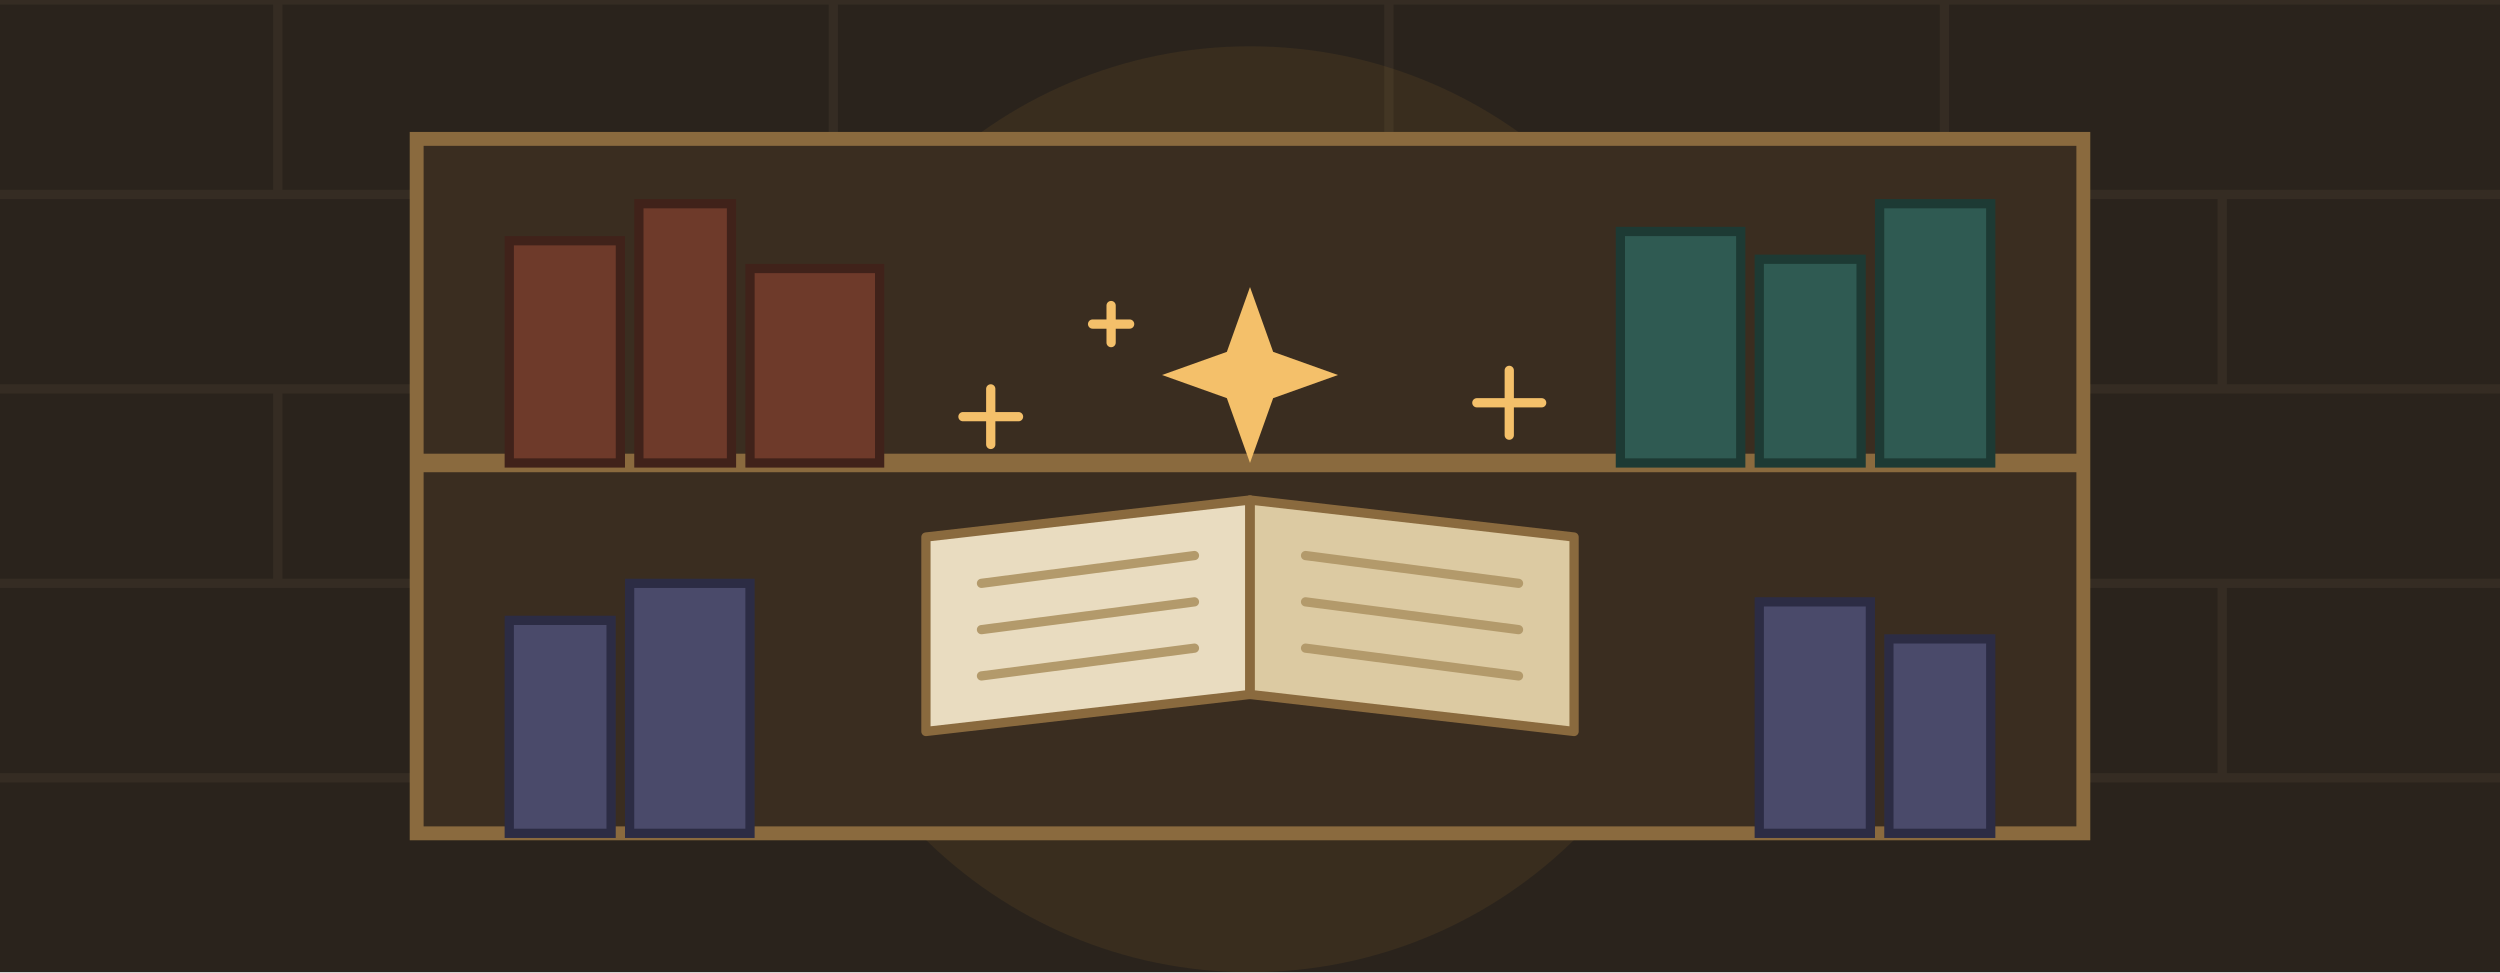
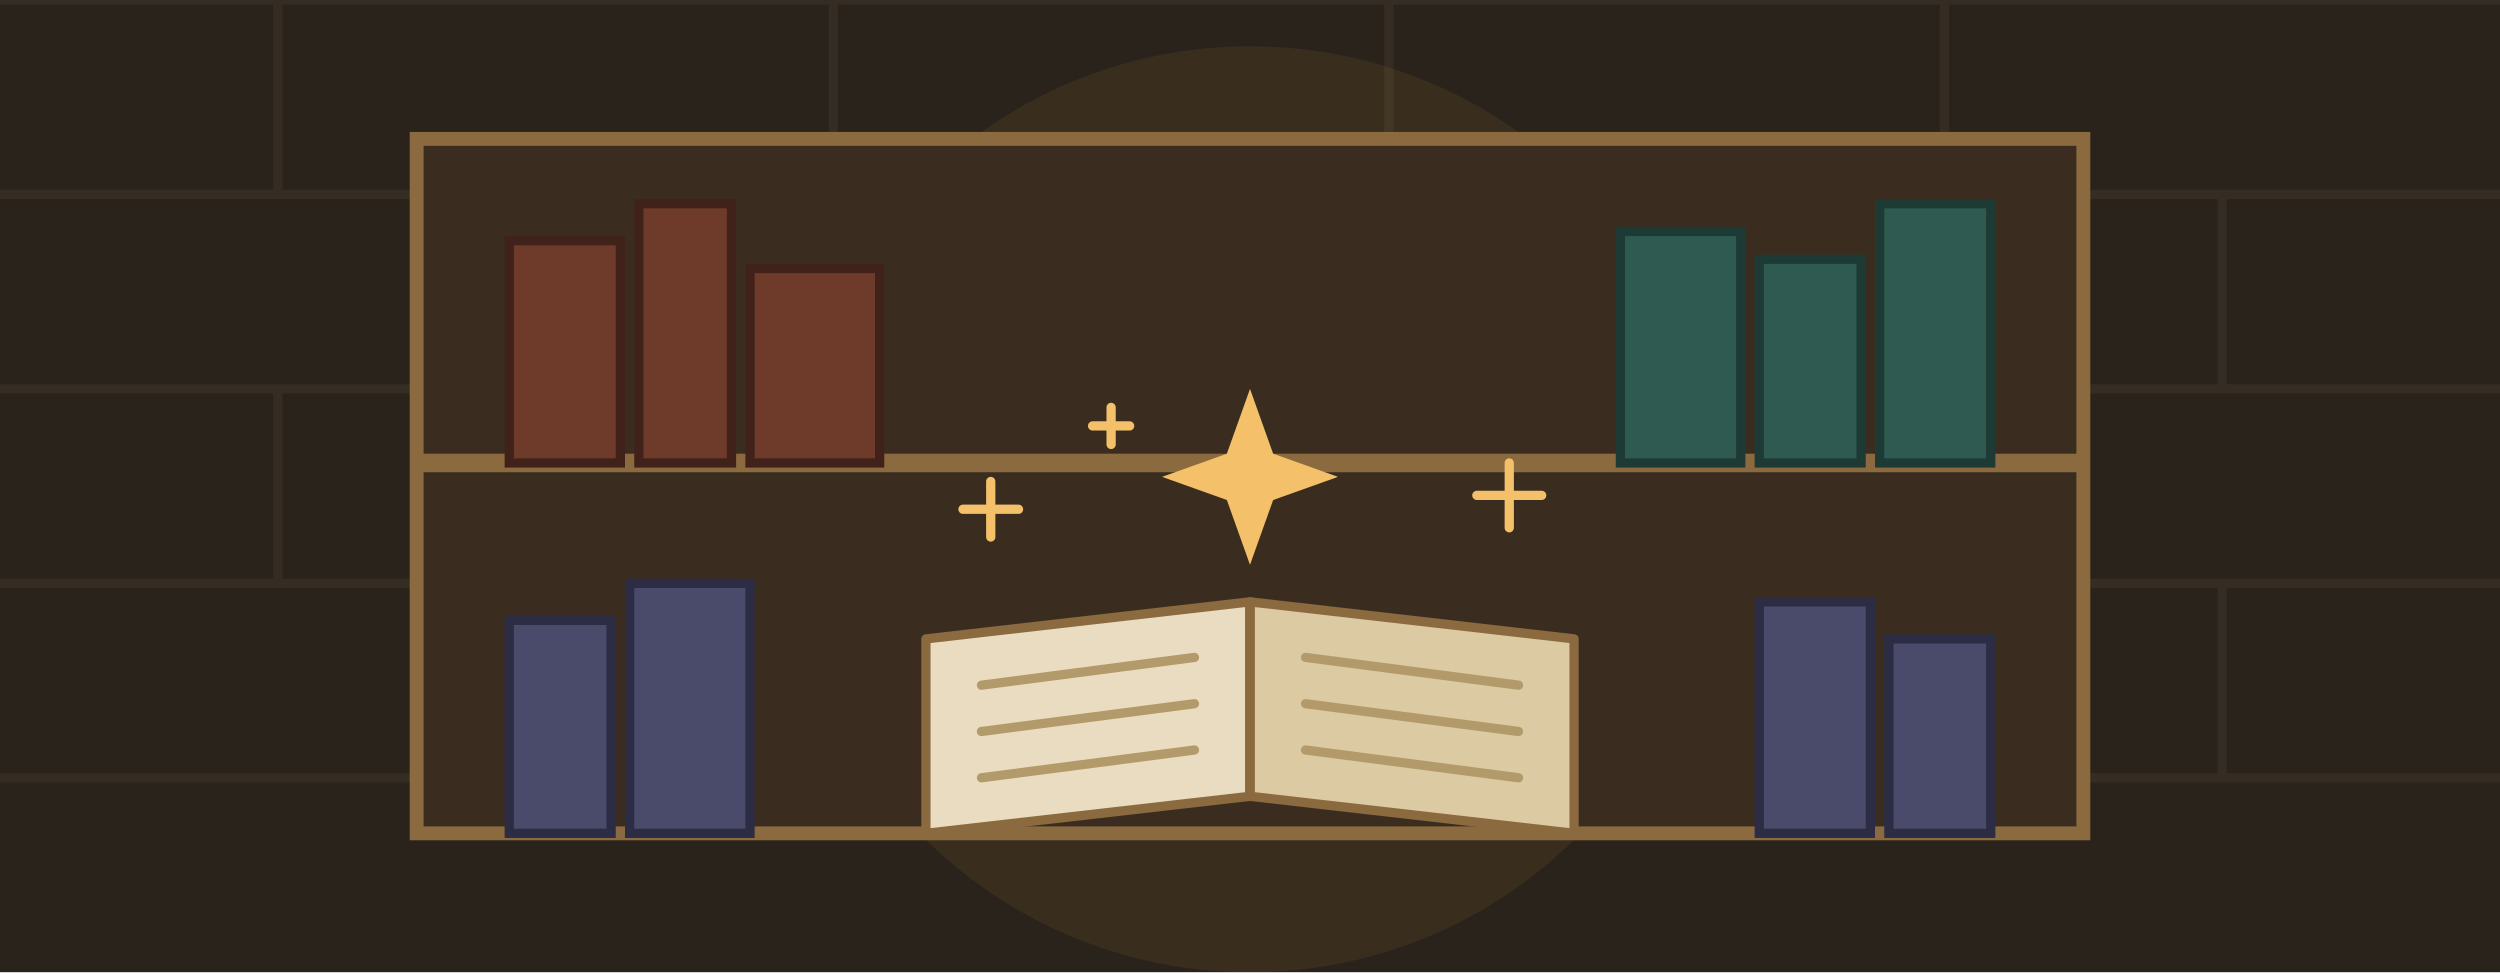
<svg viewBox="0 0 540 210" preserveAspectRatio="xMidYMid slice" aria-hidden="true" focusable="false">
  <rect width="540" height="210" fill="#2a231c" />
  <path d="M0 0H540M0 42H540M0 84H540M0 126H540M0 168H540M60 0V42M180 0V42M300 0V42M420 0V42M120 42V84M240 42V84M360 42V84M480 42V84M60 84V126M180 84V126M300 84V126M420 84V126M120 126V168M240 126V168M360 126V168M480 126V168" stroke="#352c23" stroke-width="2" />
  <circle cx="270" cy="110" r="100" fill="#e8a33d" fill-opacity="0.08" />
  <path d="M90 30H450V180H90Z" fill="#3a2d20" stroke="#8a6a3e" stroke-width="3" />
  <path d="M90 100H450" stroke="#8a6a3e" stroke-width="4" />
  <path d="M110 100V52H134V100ZM138 100V44H158V100ZM162 100V58H190V100Z" fill="#6e3a2a" stroke="#40221a" stroke-width="2" />
  <path d="M350 100V50H376V100ZM380 100V56H402V100ZM406 100V44H430V100Z" fill="#2f5a52" stroke="#1d3a34" stroke-width="2" />
  <path d="M110 180V134H132V180ZM136 180V126H162V180ZM380 180V130H404V180ZM408 180V138H430V180Z" fill="#4a4a6a" stroke="#2c2c44" stroke-width="2" />
-   <path d="M200 116L270 108L270 150L200 158Z" fill="#e9dcc0" stroke="#8a6a3e" stroke-width="2" stroke-linejoin="round" />
-   <path d="M340 116L270 108L270 150L340 158Z" fill="#dccaa2" stroke="#8a6a3e" stroke-width="2" stroke-linejoin="round" />
-   <path d="M270 108V150" stroke="#8a6a3e" stroke-width="2" />
-   <path d="M212 126L258 120M212 136L258 130M212 146L258 140M282 120L328 126M282 130L328 136M282 140L328 146" stroke="#b39a6b" stroke-width="2" stroke-linecap="round" />
-   <path d="M270 62l5 14 14 5-14 5-5 14-5-14-14-5 14-5z" fill="#f4c06a" />
-   <path d="M214 84v12M208 90h12M326 80v14M319 87h14M240 66v8M236 70h8" stroke="#f4c06a" stroke-width="2" stroke-linecap="round" />
+   <path d="M200 138L270 130L270 172L200 180Z" fill="#e9dcc0" stroke="#8a6a3e" stroke-width="2" stroke-linejoin="round" />
+   <path d="M340 138L270 130L270 172L340 180Z" fill="#dccaa2" stroke="#8a6a3e" stroke-width="2" stroke-linejoin="round" />
+   <path d="M270 130V172" stroke="#8a6a3e" stroke-width="2" />
+   <path d="M212 148L258 142M212 158L258 152M212 168L258 162M282 142L328 148M282 152L328 158M282 162L328 168" stroke="#b39a6b" stroke-width="2" stroke-linecap="round" />
+   <path d="M270 84l5 14 14 5-14 5-5 14-5-14-14-5 14-5z" fill="#f4c06a" />
+   <path d="M214 104v12M208 110h12M326 100v14M319 107h14M240 88v8M236 92h8" stroke="#f4c06a" stroke-width="2" stroke-linecap="round" />
</svg>
